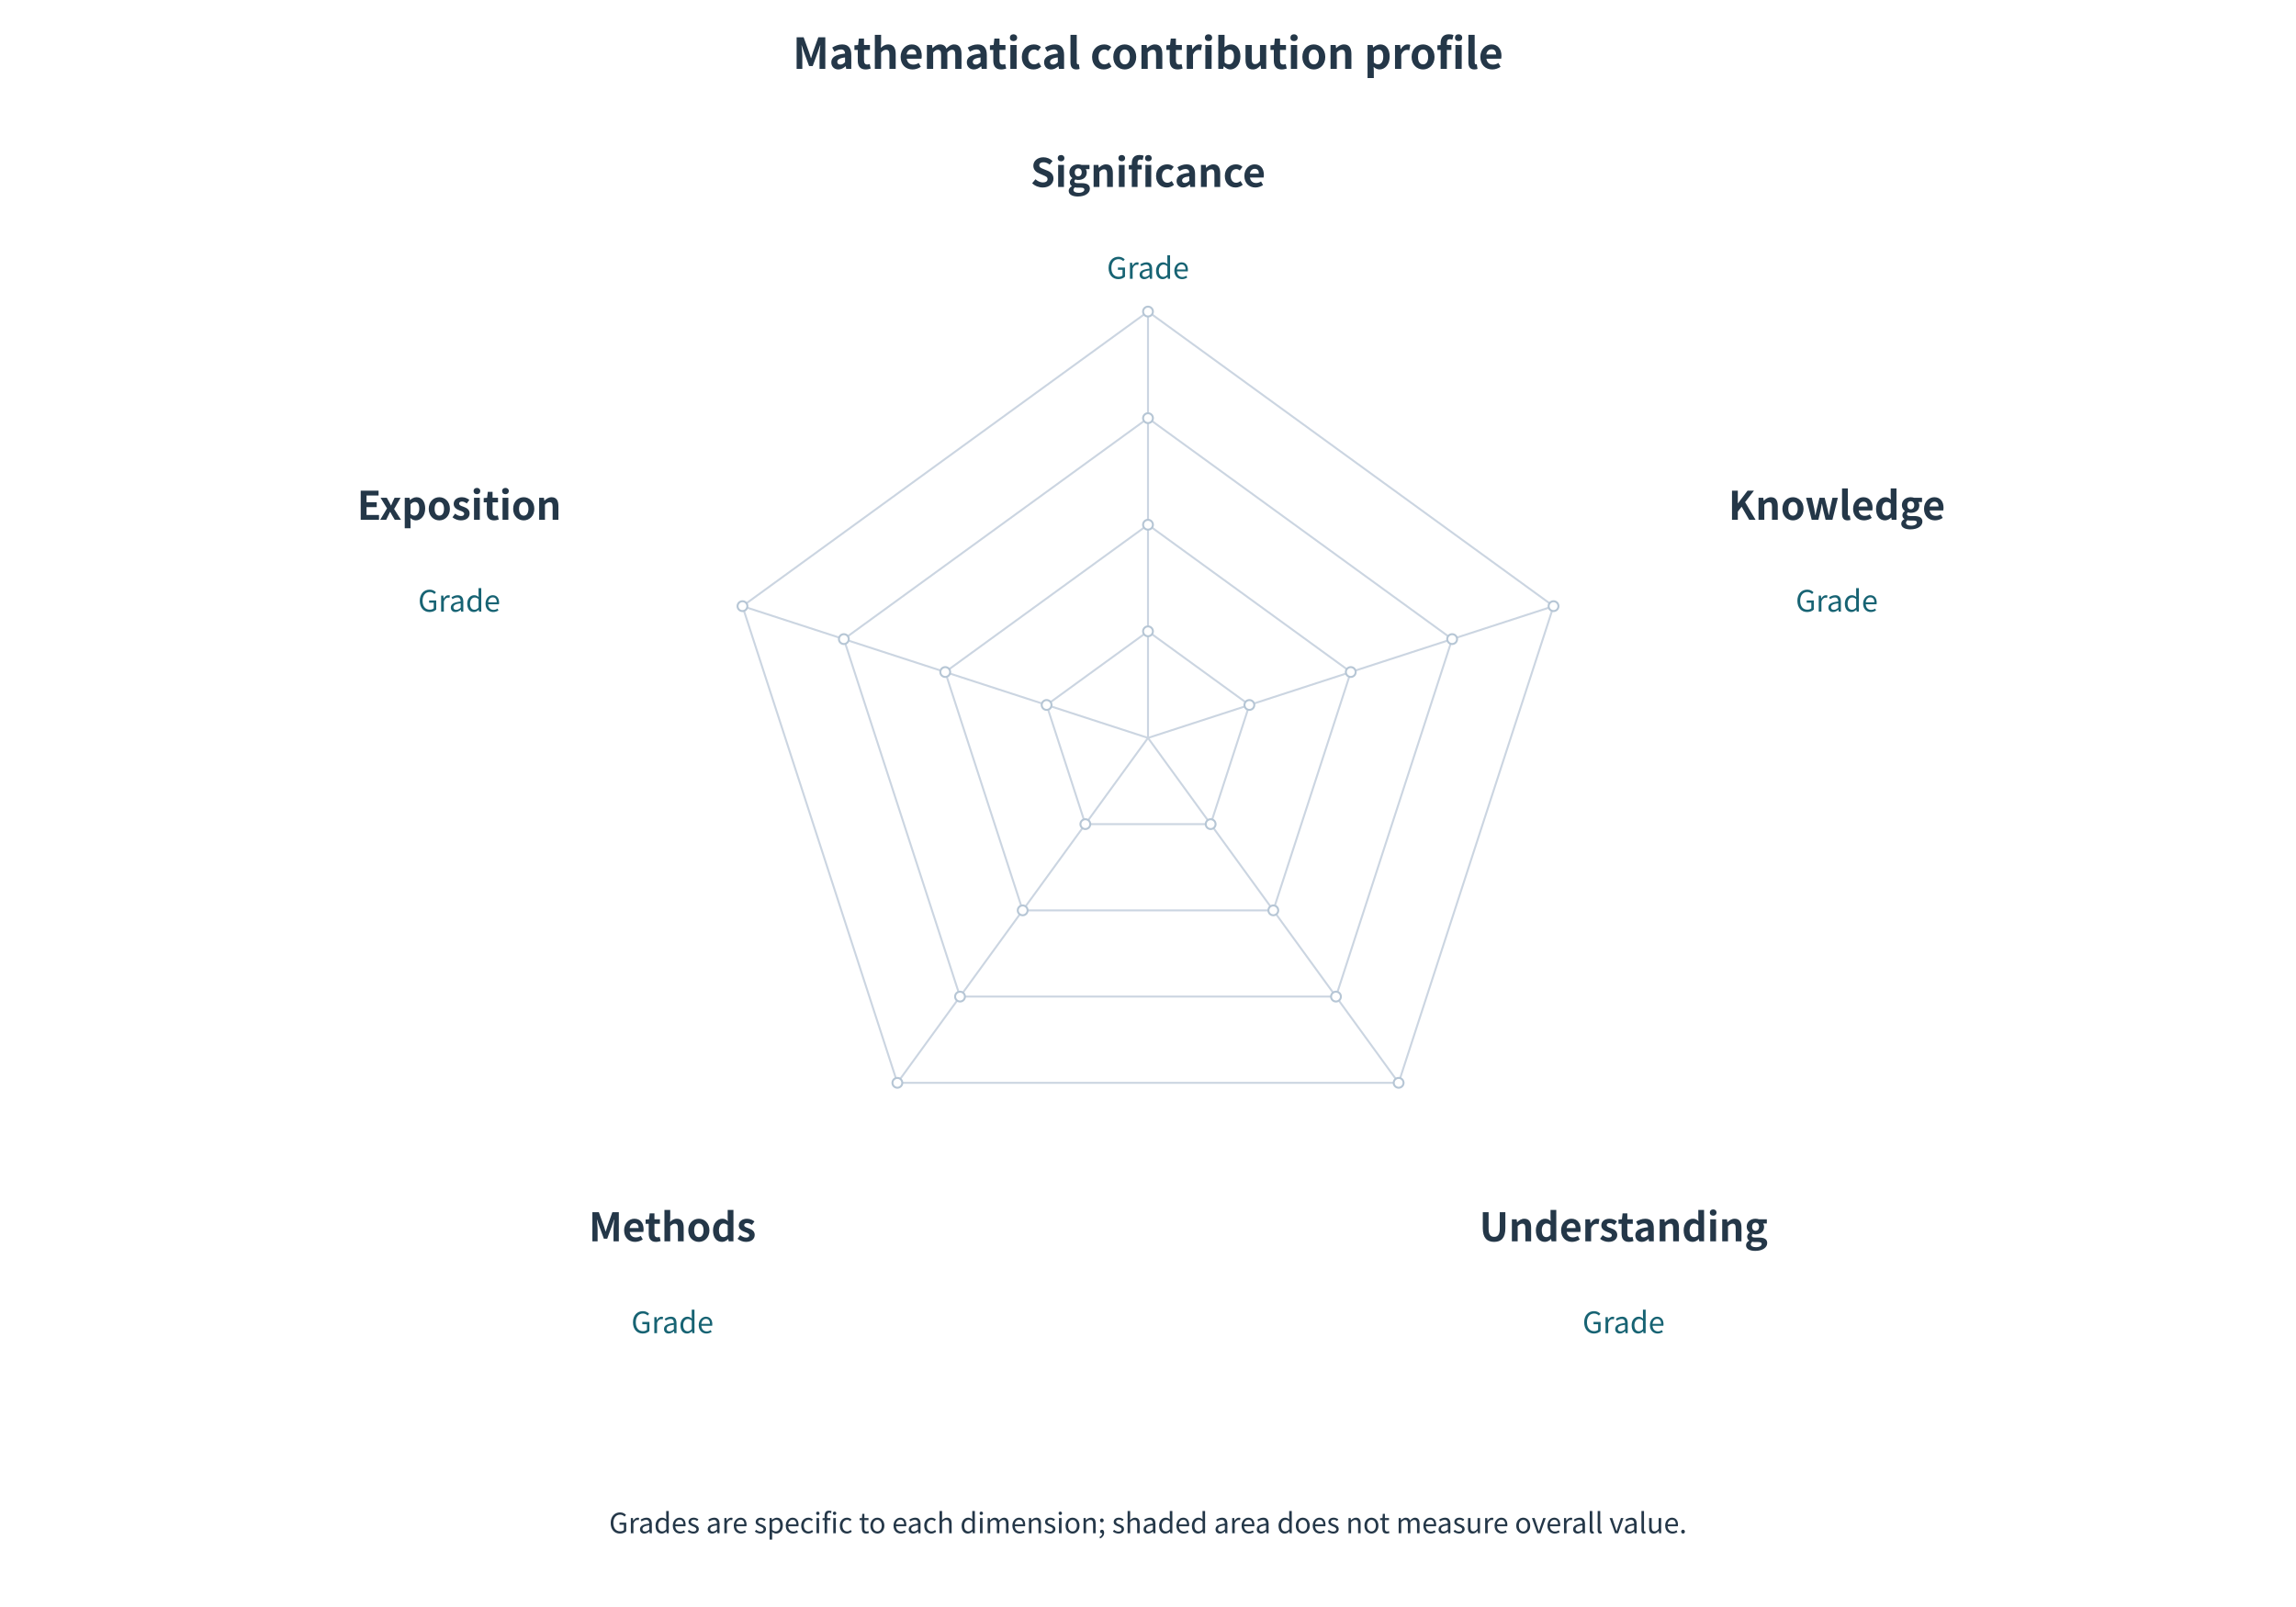
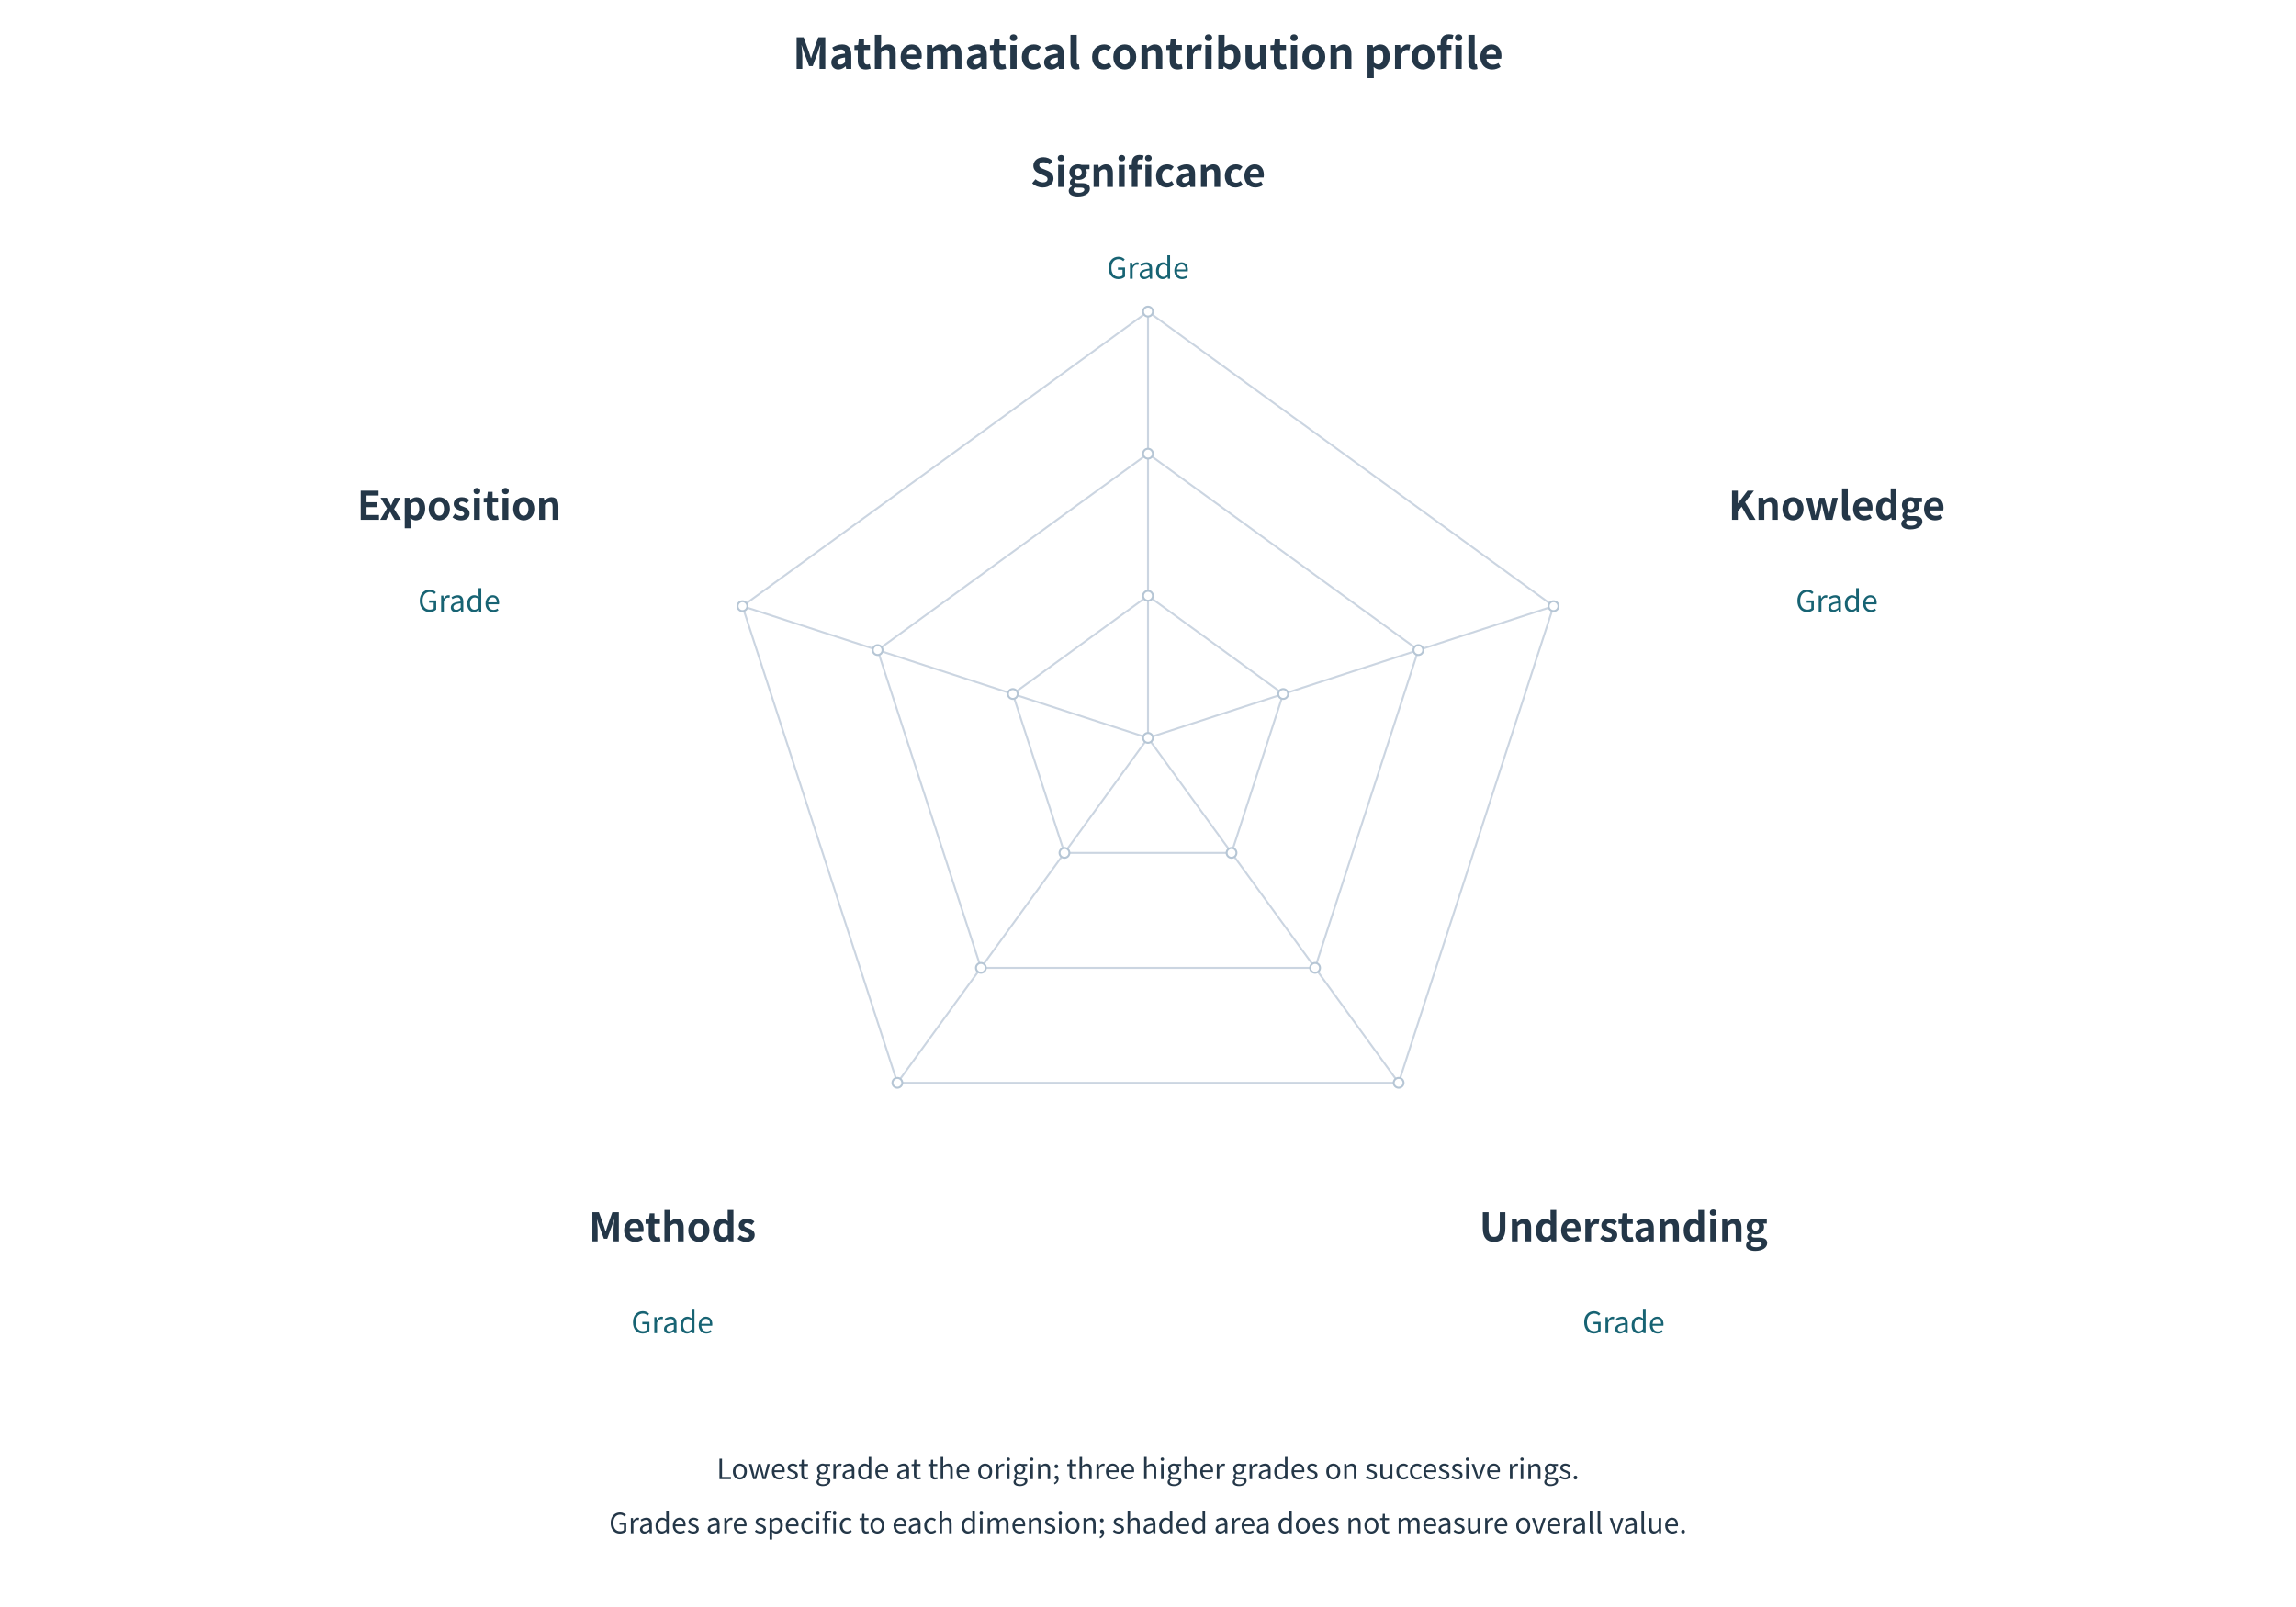
<svg xmlns="http://www.w3.org/2000/svg" width="1400" height="980" viewBox="0 0 1400 980" role="img" aria-labelledby="chart-title chart-description">
  <style>
text { font-family: -apple-system, BlinkMacSystemFont, 'PingFang SC', 'Noto Sans CJK SC', sans-serif; fill: #243748; text-anchor: middle; }
.axis-name { font-size: 24px; font-weight: 600; }
.grade-name { font-size: 18px; fill: #176373; }
</style>
  <rect width="1400" height="980" fill="#ffffff" />
  <text id="profile-title" x="700" y="42" font-size="26" font-weight="600">Mathematical contribution profile</text>
  <g id="grid" fill="none" stroke="#cbd5e1" stroke-width="1.2">
-     <polygon data-radius="65" points="700.000,385.000 761.819,429.914 738.206,502.586 661.794,502.586 638.181,429.914" />
-     <polygon data-radius="130" points="700.000,320.000 823.637,409.828 776.412,555.172 623.588,555.172 576.363,409.828" />
-     <polygon data-radius="195" points="700.000,255.000 885.456,389.742 814.618,607.758 585.382,607.758 514.544,389.742" />
-     <polygon data-radius="260" points="700.000,190.000 947.275,369.656 852.824,660.344 547.176,660.344 452.725,369.656" />
+     <polygon data-radius="86.666666667" points="700.000,363.333 782.425,423.219 750.941,520.115 649.059,520.115 617.575,423.219" />
+     <polygon data-radius="173.333333333" points="700.000,276.667 864.850,396.437 801.883,590.230 598.117,590.230 535.150,396.437" />
+     <polygon data-radius="260.000000000" points="700.000,190.000 947.275,369.656 852.824,660.344 547.176,660.344 452.725,369.656" />
    <line x1="700" y1="450" x2="700.000" y2="190.000" />
    <line x1="700" y1="450" x2="947.275" y2="369.656" />
    <line x1="700" y1="450" x2="852.824" y2="660.344" />
    <line x1="700" y1="450" x2="547.176" y2="660.344" />
    <line x1="700" y1="450" x2="452.725" y2="369.656" />
  </g>
  <g id="profile-area" fill="#176373" fill-opacity="0.20" stroke="#176373" stroke-width="2.5" stroke-linejoin="round">
    <polygon id="profile-contour" points="" visibility="hidden" />
  </g>
  <g id="grade-positions" fill="#ffffff" stroke="#b6c6d5" stroke-width="1.2">
-     <circle cx="700.000" cy="385.000" r="3" />
-     <circle cx="700.000" cy="320.000" r="3" />
-     <circle cx="700.000" cy="255.000" r="3" />
+     <circle id="grade-origin" cx="700" cy="450" r="3" />
+     <circle cx="700.000" cy="363.333" r="3" />
+     <circle cx="700.000" cy="276.667" r="3" />
    <circle cx="700.000" cy="190.000" r="3" />
-     <circle cx="761.819" cy="429.914" r="3" />
-     <circle cx="823.637" cy="409.828" r="3" />
-     <circle cx="885.456" cy="389.742" r="3" />
+     <circle cx="782.425" cy="423.219" r="3" />
+     <circle cx="864.850" cy="396.437" r="3" />
    <circle cx="947.275" cy="369.656" r="3" />
-     <circle cx="738.206" cy="502.586" r="3" />
-     <circle cx="776.412" cy="555.172" r="3" />
-     <circle cx="814.618" cy="607.758" r="3" />
+     <circle cx="750.941" cy="520.115" r="3" />
+     <circle cx="801.883" cy="590.230" r="3" />
    <circle cx="852.824" cy="660.344" r="3" />
-     <circle cx="661.794" cy="502.586" r="3" />
-     <circle cx="623.588" cy="555.172" r="3" />
-     <circle cx="585.382" cy="607.758" r="3" />
+     <circle cx="649.059" cy="520.115" r="3" />
+     <circle cx="598.117" cy="590.230" r="3" />
    <circle cx="547.176" cy="660.344" r="3" />
-     <circle cx="638.181" cy="429.914" r="3" />
-     <circle cx="576.363" cy="409.828" r="3" />
-     <circle cx="514.544" cy="389.742" r="3" />
+     <circle cx="617.575" cy="423.219" r="3" />
+     <circle cx="535.150" cy="396.437" r="3" />
    <circle cx="452.725" cy="369.656" r="3" />
  </g>
  <g id="selected-grades" fill="#176373" stroke="#ffffff" stroke-width="3">
    <circle id="significance-marker" cx="700" cy="450" r="9" visibility="hidden" />
    <circle id="knowledge-marker" cx="700" cy="450" r="9" visibility="hidden" />
    <circle id="understanding-marker" cx="700" cy="450" r="9" visibility="hidden" />
    <circle id="methods-marker" cx="700" cy="450" r="9" visibility="hidden" />
    <circle id="exposition-marker" cx="700" cy="450" r="9" visibility="hidden" />
  </g>
  <g id="axis-labels">
    <g id="significance-labels">
      <text x="700" y="114" class="axis-name">Significance</text>
      <text id="significance-grade" x="700" y="170" class="grade-name">Grade</text>
    </g>
    <g id="knowledge-labels">
      <text x="1120" y="317" class="axis-name">Knowledge</text>
      <text id="knowledge-grade" x="1120" y="373" class="grade-name">Grade</text>
    </g>
    <g id="understanding-labels">
      <text x="990" y="757" class="axis-name">Understanding</text>
      <text id="understanding-grade" x="990" y="813" class="grade-name">Grade</text>
    </g>
    <g id="methods-labels">
      <text x="410" y="757" class="axis-name">Methods</text>
      <text id="methods-grade" x="410" y="813" class="grade-name">Grade</text>
    </g>
    <g id="exposition-labels">
      <text x="280" y="317" class="axis-name">Exposition</text>
      <text id="exposition-grade" x="280" y="373" class="grade-name">Grade</text>
    </g>
  </g>
+   <text x="700" y="902" font-size="17">Lowest grade at the origin; three higher grades on successive rings.</text>
  <text x="700" y="935" font-size="17">Grades are specific to each dimension; shaded area does not measure overall value.</text>
</svg>
